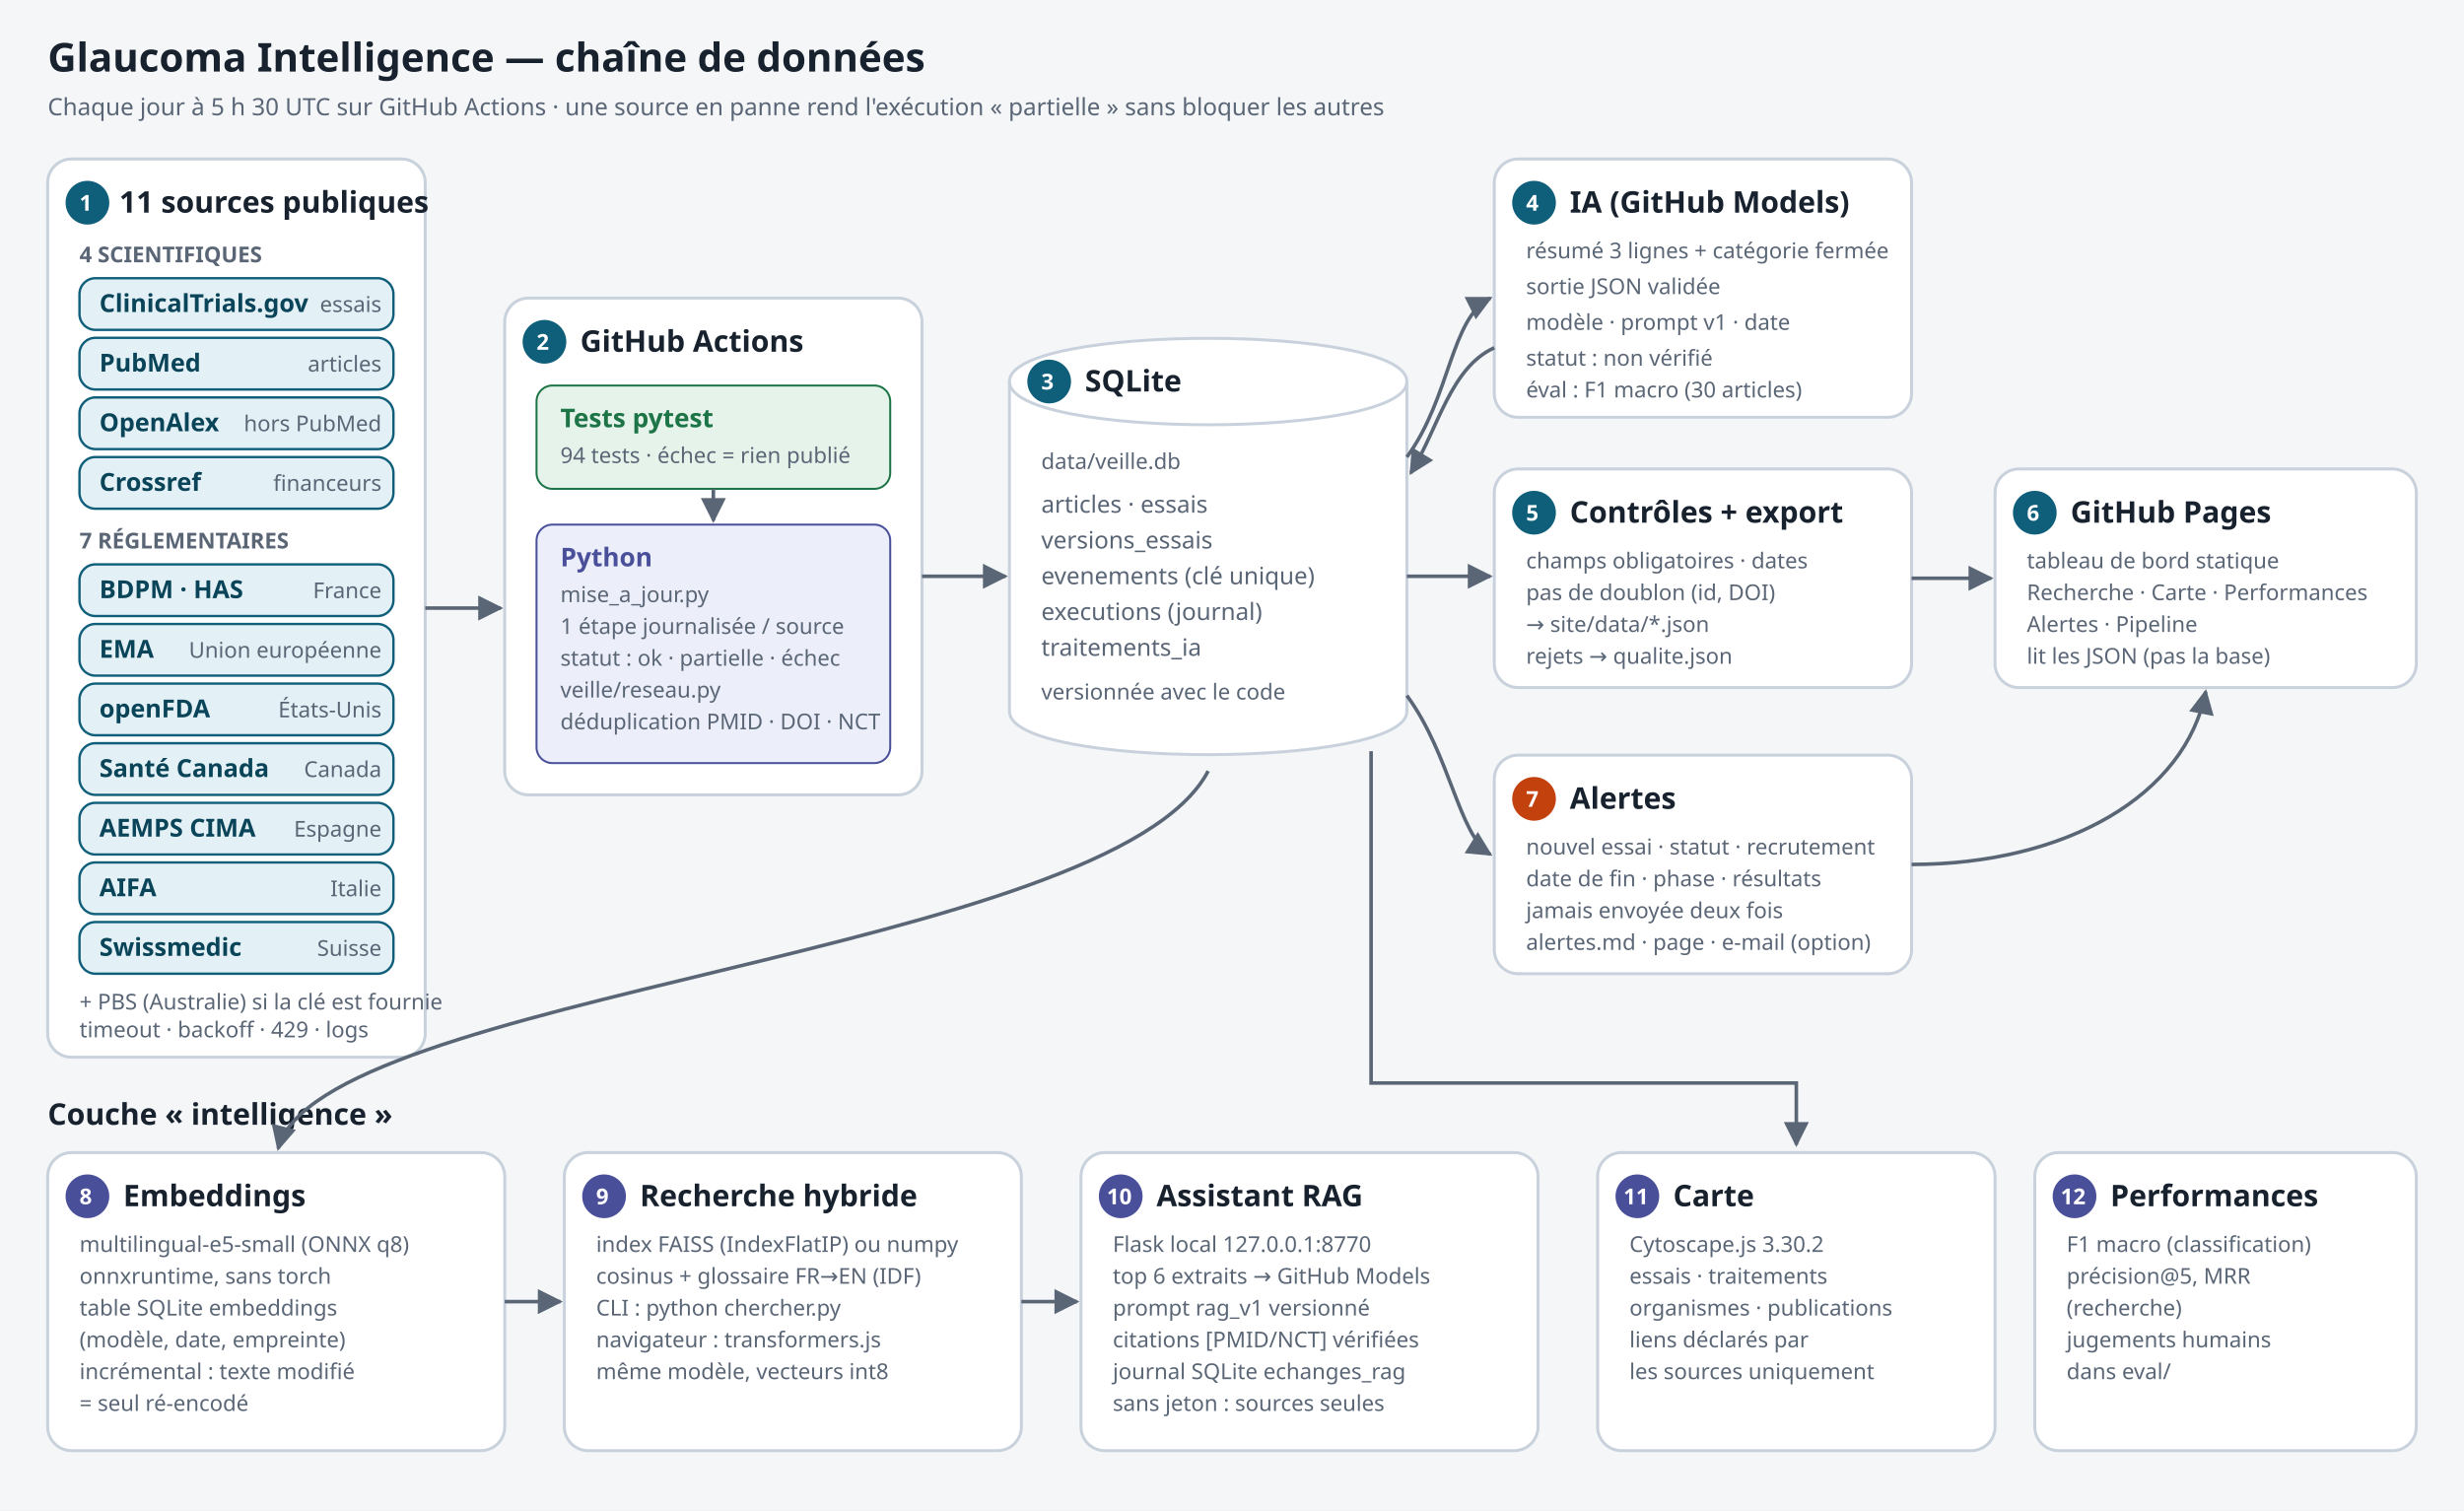
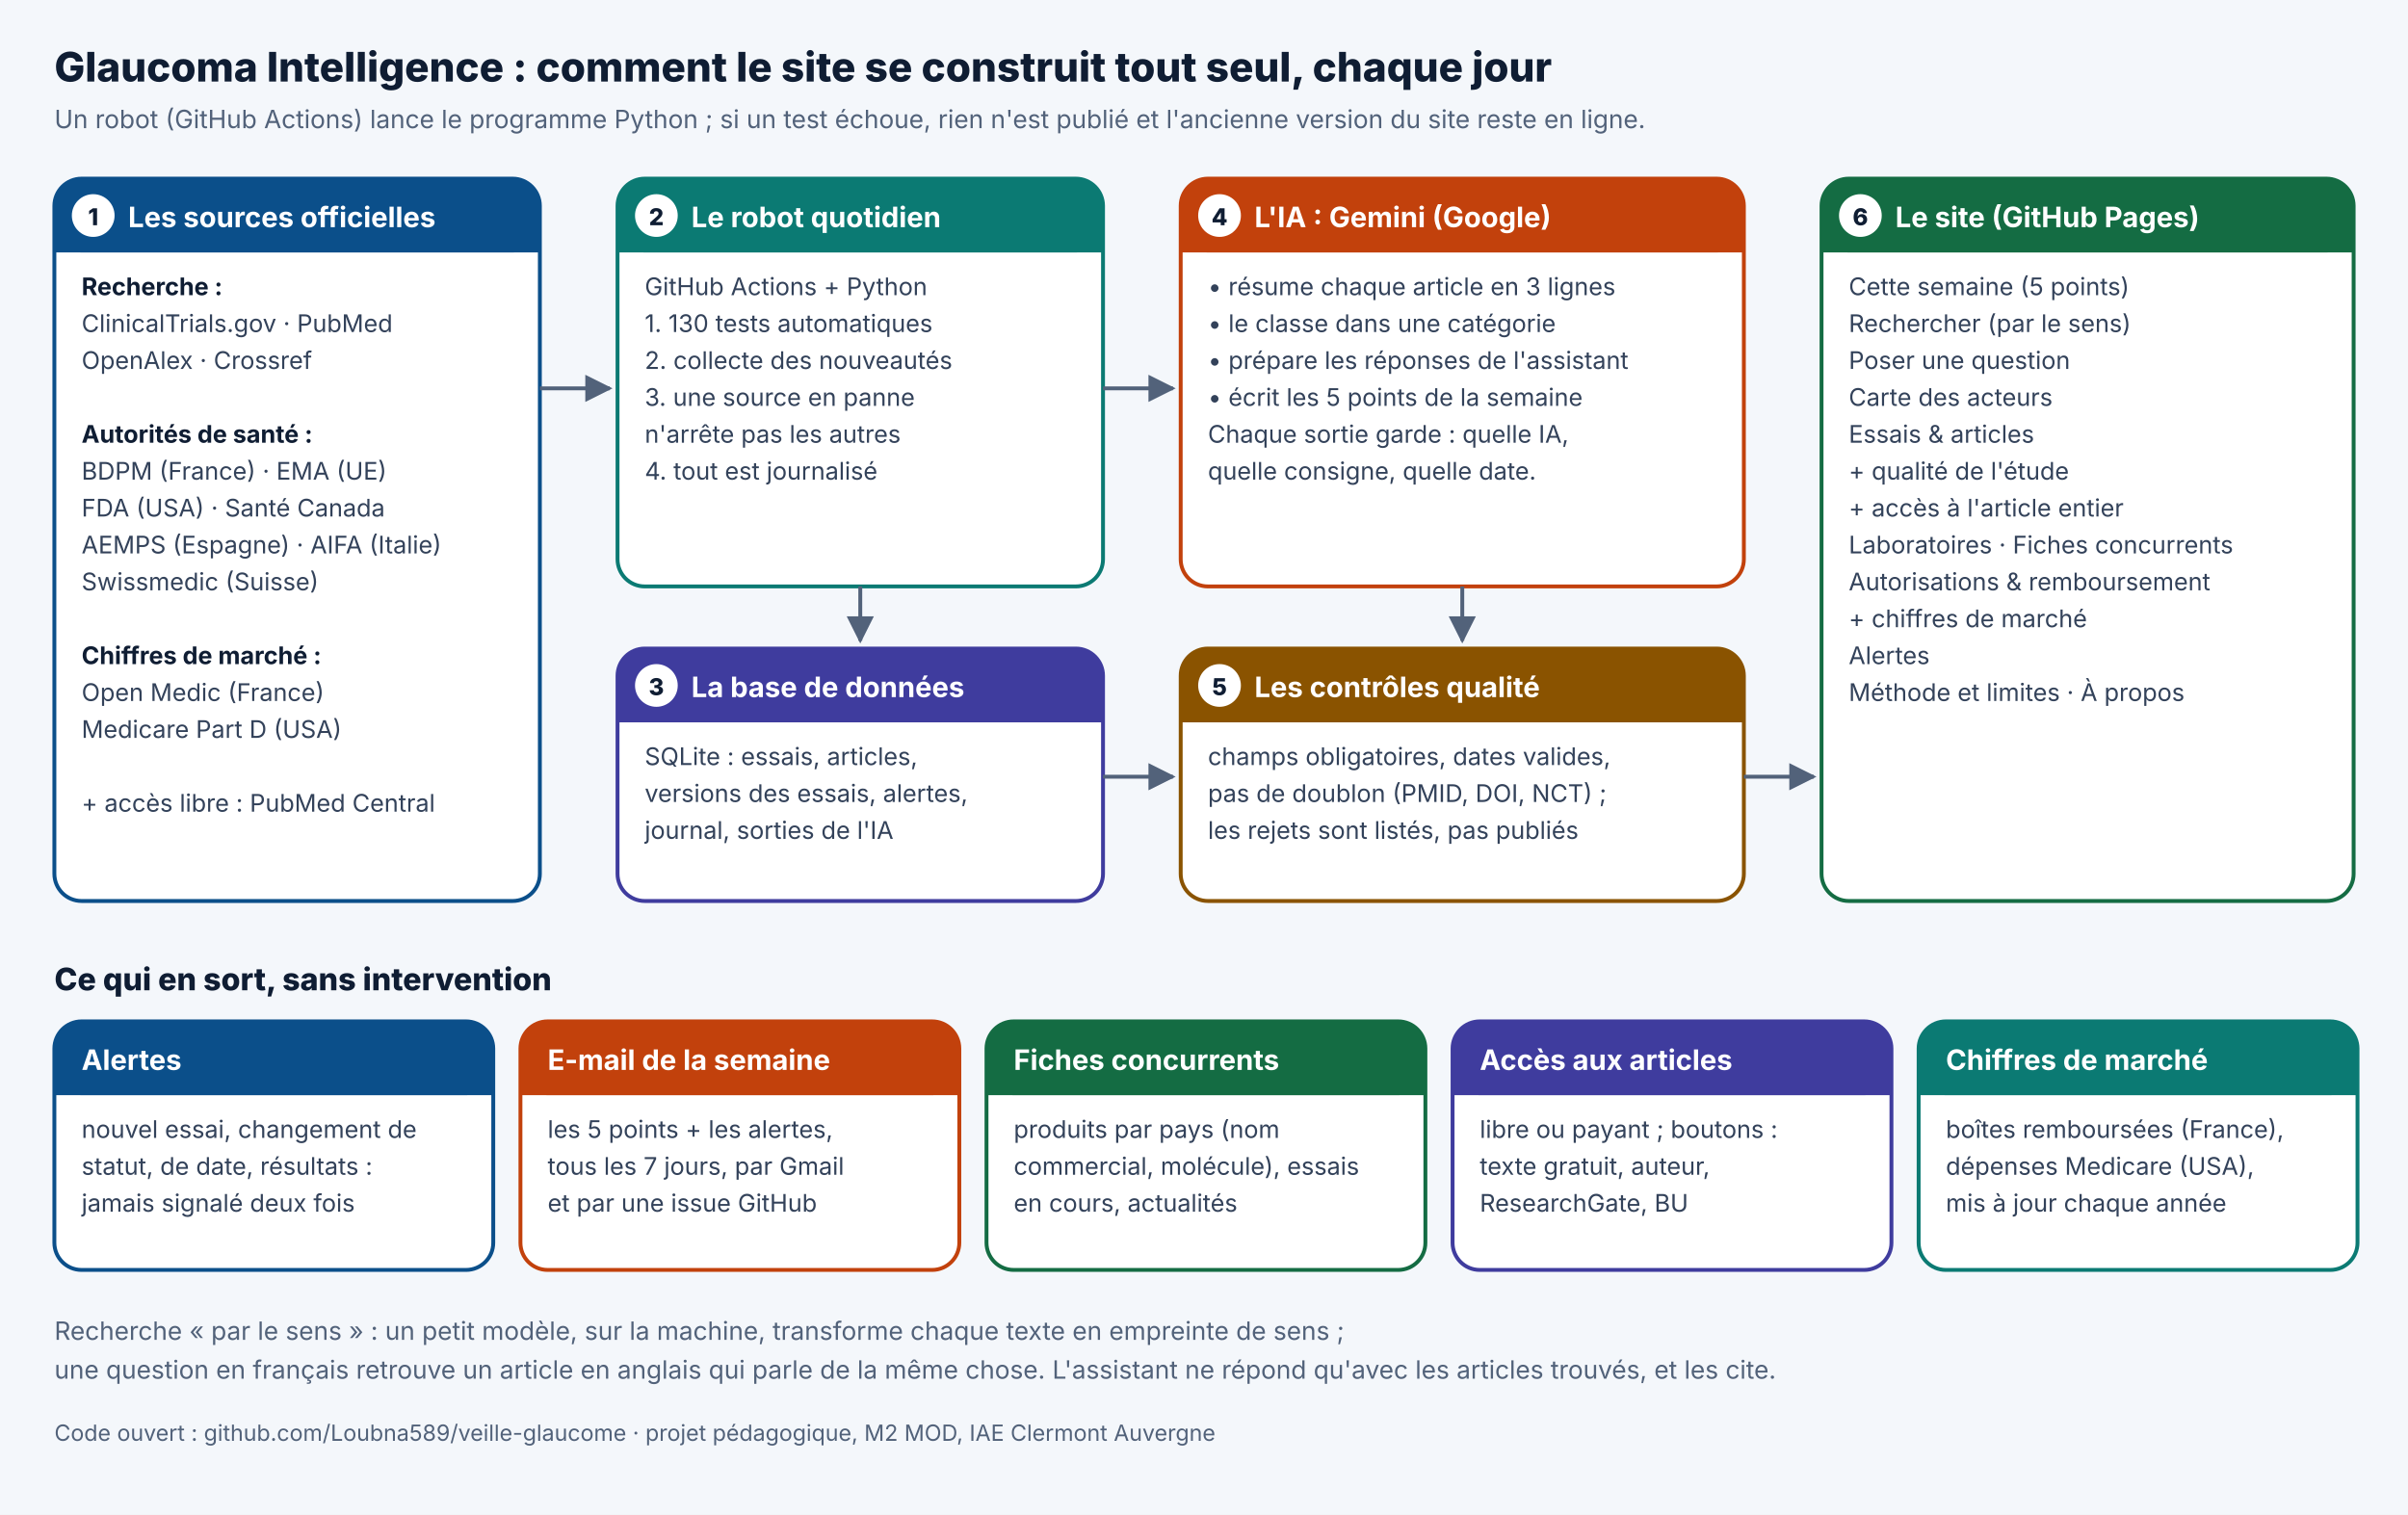
- <svg xmlns="http://www.w3.org/2000/svg" viewBox="0 0 1240 760" font-family="Segoe UI, system-ui, sans-serif" role="img" aria-labelledby="t d">
+ <svg xmlns="http://www.w3.org/2000/svg" viewBox="0 0 1240 780" font-family="Inter, Segoe UI, system-ui, sans-serif" role="img" aria-labelledby="t d">
  <defs>
    <marker id="f" viewBox="0 0 10 10" refX="9" refY="5" markerWidth="7" markerHeight="7" orient="auto-start-reverse">
-       <path d="M0,0 L10,5 L0,10 z" fill="#5a6676" />
+       <path d="M0,0 L10,5 L0,10 z" fill="#52627a" />
    </marker>
-     <style>
-       .boite { fill:#fff; stroke:#c9d2dc; stroke-width:1.5; rx:12; }
-       .titre { font-size:15px; font-weight:700; fill:#18222e; }
-       .texte { font-size:12px; fill:#5a6676; }
-       .petit { font-size:11px; fill:#5a6676; }
-       .api { fill:#e3f0f5; stroke:#0f5e7a; stroke-width:1.2; rx:8; }
-       .api-t { font-size:12.5px; font-weight:600; fill:#0a4459; }
-       .fl { stroke:#5a6676; stroke-width:1.8; fill:none; marker-end:url(#f); }
-       .etape { font-size:11px; font-weight:700; fill:#fff; }
-     </style>
+     <style>.h1{font-size:21px;font-weight:800;fill:#0f1d33}.h2{font-size:16px;font-weight:800;fill:#0f1d33}.sous{font-size:13px;fill:#52627a}.mini{font-size:11.5px;fill:#52627a}
+ .ttl{font-size:14.5px;font-weight:700;fill:#fff}.num{font-size:12px;font-weight:800;fill:#0f1d33}.txt{font-size:12.5px;fill:#33425a}.gras{font-size:12.5px;font-weight:700;fill:#0f1d33}
+ .fl{stroke:#52627a;stroke-width:2;fill:none;marker-end:url(#f)}</style>
  </defs>
-   <rect width="1240" height="760" fill="#f4f6f8" />
-   <text x="24" y="36" font-size="20" font-weight="700" fill="#18222e">Glaucoma Intelligence — chaîne de données</text>
-   <text x="24" y="58" class="texte">Chaque jour à 5 h 30 UTC sur GitHub Actions · une source en panne rend l'exécution « partielle » sans bloquer les autres</text>
-   <rect x="24" y="80" width="190" height="452" class="boite" />
-   <circle cx="44" cy="102" r="11" fill="#0f5e7a" />
-   <text x="40" y="106" class="etape">1</text>
-   <text x="60" y="107" class="titre" font-size="13.5">11 sources publiques</text>
-   <text x="40" y="132" class="petit" font-weight="700">4 SCIENTIFIQUES</text>
-   <rect x="40" y="140" width="158" height="26" class="api" />
-   <text x="50" y="157" class="api-t">ClinicalTrials.gov</text>
-   <text x="192" y="157" class="petit" text-anchor="end">essais</text>
-   <rect x="40" y="170" width="158" height="26" class="api" />
-   <text x="50" y="187" class="api-t">PubMed</text>
-   <text x="192" y="187" class="petit" text-anchor="end">articles</text>
-   <rect x="40" y="200" width="158" height="26" class="api" />
-   <text x="50" y="217" class="api-t">OpenAlex</text>
-   <text x="192" y="217" class="petit" text-anchor="end">hors PubMed</text>
-   <rect x="40" y="230" width="158" height="26" class="api" />
-   <text x="50" y="247" class="api-t">Crossref</text>
-   <text x="192" y="247" class="petit" text-anchor="end">financeurs</text>
-   <text x="40" y="276" class="petit" font-weight="700">7 RÉGLEMENTAIRES</text>
-   <rect x="40" y="284" width="158" height="26" class="api" />
-   <text x="50" y="301" class="api-t">BDPM · HAS</text>
-   <text x="192" y="301" class="petit" text-anchor="end">France</text>
-   <rect x="40" y="314" width="158" height="26" class="api" />
-   <text x="50" y="331" class="api-t">EMA</text>
-   <text x="192" y="331" class="petit" text-anchor="end">Union européenne</text>
-   <rect x="40" y="344" width="158" height="26" class="api" />
-   <text x="50" y="361" class="api-t">openFDA</text>
-   <text x="192" y="361" class="petit" text-anchor="end">États-Unis</text>
-   <rect x="40" y="374" width="158" height="26" class="api" />
-   <text x="50" y="391" class="api-t">Santé Canada</text>
-   <text x="192" y="391" class="petit" text-anchor="end">Canada</text>
-   <rect x="40" y="404" width="158" height="26" class="api" />
-   <text x="50" y="421" class="api-t">AEMPS CIMA</text>
-   <text x="192" y="421" class="petit" text-anchor="end">Espagne</text>
-   <rect x="40" y="434" width="158" height="26" class="api" />
-   <text x="50" y="451" class="api-t">AIFA</text>
-   <text x="192" y="451" class="petit" text-anchor="end">Italie</text>
-   <rect x="40" y="464" width="158" height="26" class="api" />
-   <text x="50" y="481" class="api-t">Swissmedic</text>
-   <text x="192" y="481" class="petit" text-anchor="end">Suisse</text>
-   <text x="40" y="508" class="petit">+ PBS (Australie) si la clé est fournie</text>
-   <text x="40" y="522" class="petit">timeout · backoff · 429 · logs</text>
-   <rect x="254" y="150" width="210" height="250" class="boite" />
-   <circle cx="274" cy="172" r="11" fill="#0f5e7a" />
-   <text x="270" y="176" class="etape">2</text>
-   <text x="292" y="177" class="titre">GitHub Actions</text>
-   <rect x="270" y="194" width="178" height="52" rx="8" fill="#e5f3ea" stroke="#1d7446" />
-   <text x="282" y="215" font-size="13" font-weight="700" fill="#1d7446">Tests pytest</text>
-   <text x="282" y="233" class="petit">94 tests · échec = rien publié</text>
-   <path d="M359 246 V262" class="fl" />
-   <rect x="270" y="264" width="178" height="120" rx="8" fill="#eceefa" stroke="#4a4f9a" />
-   <text x="282" y="285" font-size="13" font-weight="700" fill="#4a4f9a">Python</text>
-   <text x="282" y="303" class="petit">mise_a_jour.py</text>
-   <text x="282" y="319" class="petit">1 étape journalisée / source</text>
-   <text x="282" y="335" class="petit">statut : ok · partielle · échec</text>
-   <text x="282" y="351" class="petit">veille/reseau.py</text>
-   <text x="282" y="367" class="petit">déduplication PMID · DOI · NCT</text>
-   <g transform="translate(508,170)">
-     <path d="M0,22 C0,-7 200,-7 200,22 V188 C200,217 0,217 0,188 Z" fill="#fff" stroke="#c9d2dc" stroke-width="1.5" />
-     <path d="M0,22 C0,51 200,51 200,22" fill="none" stroke="#c9d2dc" stroke-width="1.5" />
-     <circle cx="20" cy="22" r="11" fill="#0f5e7a" />
-     <text x="16" y="26" class="etape">3</text>
-     <text x="38" y="27" class="titre">SQLite</text>
-     <text x="16" y="66" class="petit">data/veille.db</text>
-     <text x="16" y="88" class="texte">articles · essais</text>
-     <text x="16" y="106" class="texte">versions_essais</text>
-     <text x="16" y="124" class="texte">evenements (clé unique)</text>
-     <text x="16" y="142" class="texte">executions (journal)</text>
-     <text x="16" y="160" class="texte">traitements_ia</text>
-     <text x="16" y="182" class="petit">versionnée avec le code</text>
-   </g>
-   <rect x="752" y="80" width="210" height="130" class="boite" />
-   <circle cx="772" cy="102" r="11" fill="#0f5e7a" />
-   <text x="768" y="106" class="etape">4</text>
-   <text x="790" y="107" class="titre">IA (GitHub Models)</text>
-   <text x="768" y="130" class="petit">résumé 3 lignes + catégorie fermée</text>
-   <text x="768" y="148" class="petit">sortie JSON validée</text>
-   <text x="768" y="166" class="petit">modèle · prompt v1 · date</text>
-   <text x="768" y="184" class="petit">statut : non vérifié</text>
-   <text x="768" y="200" class="petit">éval : F1 macro (30 articles)</text>
-   <rect x="752" y="236" width="210" height="110" class="boite" />
-   <circle cx="772" cy="258" r="11" fill="#0f5e7a" />
-   <text x="768" y="262" class="etape">5</text>
-   <text x="790" y="263" class="titre">Contrôles + export</text>
-   <text x="768" y="286" class="petit">champs obligatoires · dates</text>
-   <text x="768" y="302" class="petit">pas de doublon (id, DOI)</text>
-   <text x="768" y="318" class="petit">→ site/data/*.json</text>
-   <text x="768" y="334" class="petit">rejets → qualite.json</text>
-   <rect x="1004" y="236" width="212" height="110" class="boite" />
-   <circle cx="1024" cy="258" r="11" fill="#0f5e7a" />
-   <text x="1020" y="262" class="etape">6</text>
-   <text x="1042" y="263" class="titre">GitHub Pages</text>
-   <text x="1020" y="286" class="petit">tableau de bord statique</text>
-   <text x="1020" y="302" class="petit">Recherche · Carte · Performances</text>
-   <text x="1020" y="318" class="petit">Alertes · Pipeline</text>
-   <text x="1020" y="334" class="petit">lit les JSON (pas la base)</text>
-   <rect x="752" y="380" width="210" height="110" class="boite" />
-   <circle cx="772" cy="402" r="11" fill="#c2410c" />
-   <text x="768" y="406" class="etape">7</text>
-   <text x="790" y="407" class="titre">Alertes</text>
-   <text x="768" y="430" class="petit">nouvel essai · statut · recrutement</text>
-   <text x="768" y="446" class="petit">date de fin · phase · résultats</text>
-   <text x="768" y="462" class="petit">jamais envoyée deux fois</text>
-   <text x="768" y="478" class="petit">alertes.md · page · e-mail (option)</text>
-   <path d="M214 306 H252" class="fl" />
-   <path d="M464 290 H506" class="fl" />
-   <path d="M708 230 C730 200 730 160 750 150" class="fl" />
-   <path d="M752 175 C730 185 724 215 710 238" class="fl" />
-   <path d="M708 290 H750" class="fl" />
-   <path d="M962 291 H1002" class="fl" />
-   <path d="M708 350 C730 380 734 420 750 430" class="fl" />
-   <path d="M962 435 C1040 435 1100 400 1110 348" class="fl" />
-   <text x="24" y="566" font-size="15" font-weight="700" fill="#18222e">Couche « intelligence »</text>
-   <rect x="24" y="580" width="230" height="150" class="boite" />
-   <circle cx="44" cy="602" r="11" fill="#4a4f9a" />
-   <text x="40" y="606" class="etape">8</text>
-   <text x="62" y="607" class="titre">Embeddings</text>
-   <text x="40" y="630" class="petit">multilingual-e5-small (ONNX q8)</text>
-   <text x="40" y="646" class="petit">onnxruntime, sans torch</text>
-   <text x="40" y="662" class="petit">table SQLite embeddings</text>
-   <text x="40" y="678" class="petit">(modèle, date, empreinte)</text>
-   <text x="40" y="694" class="petit">incrémental : texte modifié</text>
-   <text x="40" y="710" class="petit">= seul ré-encodé</text>
-   <rect x="284" y="580" width="230" height="150" class="boite" />
-   <circle cx="304" cy="602" r="11" fill="#4a4f9a" />
-   <text x="300" y="606" class="etape">9</text>
-   <text x="322" y="607" class="titre">Recherche hybride</text>
-   <text x="300" y="630" class="petit">index FAISS (IndexFlatIP) ou numpy</text>
-   <text x="300" y="646" class="petit">cosinus + glossaire FR→EN (IDF)</text>
-   <text x="300" y="662" class="petit">CLI : python chercher.py</text>
-   <text x="300" y="678" class="petit">navigateur : transformers.js</text>
-   <text x="300" y="694" class="petit">même modèle, vecteurs int8</text>
-   <rect x="544" y="580" width="230" height="150" class="boite" />
-   <circle cx="564" cy="602" r="11" fill="#4a4f9a" />
-   <text x="557" y="606" class="etape">10</text>
-   <text x="582" y="607" class="titre">Assistant RAG</text>
-   <text x="560" y="630" class="petit">Flask local 127.0.0.1:8770</text>
-   <text x="560" y="646" class="petit">top 6 extraits → GitHub Models</text>
-   <text x="560" y="662" class="petit">prompt rag_v1 versionné</text>
-   <text x="560" y="678" class="petit">citations [PMID/NCT] vérifiées</text>
-   <text x="560" y="694" class="petit">journal SQLite echanges_rag</text>
-   <text x="560" y="710" class="petit">sans jeton : sources seules</text>
-   <rect x="804" y="580" width="200" height="150" class="boite" />
-   <circle cx="824" cy="602" r="11" fill="#4a4f9a" />
-   <text x="817" y="606" class="etape">11</text>
-   <text x="842" y="607" class="titre">Carte</text>
-   <text x="820" y="630" class="petit">Cytoscape.js 3.30.2</text>
-   <text x="820" y="646" class="petit">essais · traitements</text>
-   <text x="820" y="662" class="petit">organismes · publications</text>
-   <text x="820" y="678" class="petit">liens déclarés par</text>
-   <text x="820" y="694" class="petit">les sources uniquement</text>
-   <rect x="1024" y="580" width="192" height="150" class="boite" />
-   <circle cx="1044" cy="602" r="11" fill="#4a4f9a" />
-   <text x="1037" y="606" class="etape">12</text>
-   <text x="1062" y="607" class="titre">Performances</text>
-   <text x="1040" y="630" class="petit">F1 macro (classification)</text>
-   <text x="1040" y="646" class="petit">précision@5, MRR</text>
-   <text x="1040" y="662" class="petit">(recherche)</text>
-   <text x="1040" y="678" class="petit">jugements humains</text>
-   <text x="1040" y="694" class="petit">dans eval/</text>
-   <path d="M608 388 C560 480 160 500 140 578" class="fl" />
-   <path d="M254 655 H282" class="fl" />
-   <path d="M514 655 H542" class="fl" />
-   <path d="M690 378 V545 H904 V576" class="fl" />
+   <rect width="1240" height="780" fill="#f4f7fb" />
+   <text x="28" y="42" class="h1" text-anchor="start">Glaucoma Intelligence : comment le site se construit tout seul, chaque jour</text>
+   <text x="28" y="66" class="sous" text-anchor="start">Un robot (GitHub Actions) lance le programme Python ; si un test échoue, rien n'est publié et l'ancienne version du site reste en ligne.</text>
+   <rect x="28" y="92" width="250" height="372" rx="14" fill="#ffffff" stroke="#0b4f8a" stroke-width="2" />
+   <rect x="28" y="92" width="250" height="38" rx="14" fill="#0b4f8a" />
+   <rect x="28" y="116" width="250" height="14" fill="#0b4f8a" />
+   <circle cx="48" cy="111" r="11" fill="#fff" />
+   <text x="48" y="116" class="num" text-anchor="middle">1</text>
+   <text x="66" y="117" class="ttl" text-anchor="start">Les sources officielles</text>
+   <text x="42" y="152" class="gras" text-anchor="start">Recherche :</text>
+   <text x="42" y="171" class="txt" text-anchor="start">ClinicalTrials.gov · PubMed</text>
+   <text x="42" y="190" class="txt" text-anchor="start">OpenAlex · Crossref</text>
+   <text x="42" y="209" class="txt" text-anchor="start" />
+   <text x="42" y="228" class="gras" text-anchor="start">Autorités de santé :</text>
+   <text x="42" y="247" class="txt" text-anchor="start">BDPM (France) · EMA (UE)</text>
+   <text x="42" y="266" class="txt" text-anchor="start">FDA (USA) · Santé Canada</text>
+   <text x="42" y="285" class="txt" text-anchor="start">AEMPS (Espagne) · AIFA (Italie)</text>
+   <text x="42" y="304" class="txt" text-anchor="start">Swissmedic (Suisse)</text>
+   <text x="42" y="323" class="txt" text-anchor="start" />
+   <text x="42" y="342" class="gras" text-anchor="start">Chiffres de marché :</text>
+   <text x="42" y="361" class="txt" text-anchor="start">Open Medic (France)</text>
+   <text x="42" y="380" class="txt" text-anchor="start">Medicare Part D (USA)</text>
+   <text x="42" y="399" class="txt" text-anchor="start" />
+   <text x="42" y="418" class="txt" text-anchor="start">+ accès libre : PubMed Central</text>
+   <rect x="318" y="92" width="250" height="210" rx="14" fill="#ffffff" stroke="#0b7a73" stroke-width="2" />
+   <rect x="318" y="92" width="250" height="38" rx="14" fill="#0b7a73" />
+   <rect x="318" y="116" width="250" height="14" fill="#0b7a73" />
+   <circle cx="338" cy="111" r="11" fill="#fff" />
+   <text x="338" y="116" class="num" text-anchor="middle">2</text>
+   <text x="356" y="117" class="ttl" text-anchor="start">Le robot quotidien</text>
+   <text x="332" y="152" class="txt" text-anchor="start">GitHub Actions + Python</text>
+   <text x="332" y="171" class="txt" text-anchor="start">1. 130 tests automatiques</text>
+   <text x="332" y="190" class="txt" text-anchor="start">2. collecte des nouveautés</text>
+   <text x="332" y="209" class="txt" text-anchor="start">3. une source en panne</text>
+   <text x="332" y="228" class="txt" text-anchor="start">    n'arrête pas les autres</text>
+   <text x="332" y="247" class="txt" text-anchor="start">4. tout est journalisé</text>
+   <rect x="318" y="334" width="250" height="130" rx="14" fill="#ffffff" stroke="#3f3c9e" stroke-width="2" />
+   <rect x="318" y="334" width="250" height="38" rx="14" fill="#3f3c9e" />
+   <rect x="318" y="358" width="250" height="14" fill="#3f3c9e" />
+   <circle cx="338" cy="353" r="11" fill="#fff" />
+   <text x="338" y="358" class="num" text-anchor="middle">3</text>
+   <text x="356" y="359" class="ttl" text-anchor="start">La base de données</text>
+   <text x="332" y="394" class="txt" text-anchor="start">SQLite : essais, articles,</text>
+   <text x="332" y="413" class="txt" text-anchor="start">versions des essais, alertes,</text>
+   <text x="332" y="432" class="txt" text-anchor="start">journal, sorties de l'IA</text>
+   <rect x="608" y="92" width="290" height="210" rx="14" fill="#ffffff" stroke="#c2410c" stroke-width="2" />
+   <rect x="608" y="92" width="290" height="38" rx="14" fill="#c2410c" />
+   <rect x="608" y="116" width="290" height="14" fill="#c2410c" />
+   <circle cx="628" cy="111" r="11" fill="#fff" />
+   <text x="628" y="116" class="num" text-anchor="middle">4</text>
+   <text x="646" y="117" class="ttl" text-anchor="start">L'IA : Gemini (Google)</text>
+   <text x="622" y="152" class="txt" text-anchor="start">• résume chaque article en 3 lignes</text>
+   <text x="622" y="171" class="txt" text-anchor="start">• le classe dans une catégorie</text>
+   <text x="622" y="190" class="txt" text-anchor="start">• prépare les réponses de l'assistant</text>
+   <text x="622" y="209" class="txt" text-anchor="start">• écrit les 5 points de la semaine</text>
+   <text x="622" y="228" class="txt" text-anchor="start">Chaque sortie garde : quelle IA,</text>
+   <text x="622" y="247" class="txt" text-anchor="start">quelle consigne, quelle date.</text>
+   <rect x="608" y="334" width="290" height="130" rx="14" fill="#ffffff" stroke="#8a5300" stroke-width="2" />
+   <rect x="608" y="334" width="290" height="38" rx="14" fill="#8a5300" />
+   <rect x="608" y="358" width="290" height="14" fill="#8a5300" />
+   <circle cx="628" cy="353" r="11" fill="#fff" />
+   <text x="628" y="358" class="num" text-anchor="middle">5</text>
+   <text x="646" y="359" class="ttl" text-anchor="start">Les contrôles qualité</text>
+   <text x="622" y="394" class="txt" text-anchor="start">champs obligatoires, dates valides,</text>
+   <text x="622" y="413" class="txt" text-anchor="start">pas de doublon (PMID, DOI, NCT) ;</text>
+   <text x="622" y="432" class="txt" text-anchor="start">les rejets sont listés, pas publiés</text>
+   <rect x="938" y="92" width="274" height="372" rx="14" fill="#ffffff" stroke="#146c43" stroke-width="2" />
+   <rect x="938" y="92" width="274" height="38" rx="14" fill="#146c43" />
+   <rect x="938" y="116" width="274" height="14" fill="#146c43" />
+   <circle cx="958" cy="111" r="11" fill="#fff" />
+   <text x="958" y="116" class="num" text-anchor="middle">6</text>
+   <text x="976" y="117" class="ttl" text-anchor="start">Le site (GitHub Pages)</text>
+   <text x="952" y="152" class="txt" text-anchor="start">Cette semaine (5 points)</text>
+   <text x="952" y="171" class="txt" text-anchor="start">Rechercher (par le sens)</text>
+   <text x="952" y="190" class="txt" text-anchor="start">Poser une question</text>
+   <text x="952" y="209" class="txt" text-anchor="start">Carte des acteurs</text>
+   <text x="952" y="228" class="txt" text-anchor="start">Essais &amp; articles</text>
+   <text x="952" y="247" class="txt" text-anchor="start">  + qualité de l'étude</text>
+   <text x="952" y="266" class="txt" text-anchor="start">  + accès à l'article entier</text>
+   <text x="952" y="285" class="txt" text-anchor="start">Laboratoires · Fiches concurrents</text>
+   <text x="952" y="304" class="txt" text-anchor="start">Autorisations &amp; remboursement</text>
+   <text x="952" y="323" class="txt" text-anchor="start">  + chiffres de marché</text>
+   <text x="952" y="342" class="txt" text-anchor="start">Alertes</text>
+   <text x="952" y="361" class="txt" text-anchor="start">Méthode et limites · À propos</text>
+   <path d="M278,200 L314,200" class="fl" />
+   <path d="M443,302 L443,330" class="fl" />
+   <path d="M568,200 L604,200" class="fl" />
+   <path d="M568,400 L604,400" class="fl" />
+   <path d="M753,302 L753,330" class="fl" />
+   <path d="M898,400 L934,400" class="fl" />
+   <text x="28" y="510" class="h2" text-anchor="start">Ce qui en sort, sans intervention</text>
+   <rect x="28" y="526" width="226" height="128" rx="14" fill="#ffffff" stroke="#0b4f8a" stroke-width="2" />
+   <rect x="28" y="526" width="226" height="38" rx="14" fill="#0b4f8a" />
+   <rect x="28" y="550" width="226" height="14" fill="#0b4f8a" />
+   <text x="42" y="551" class="ttl" text-anchor="start">Alertes</text>
+   <text x="42" y="586" class="txt" text-anchor="start">nouvel essai, changement de</text>
+   <text x="42" y="605" class="txt" text-anchor="start">statut, de date, résultats :</text>
+   <text x="42" y="624" class="txt" text-anchor="start">jamais signalé deux fois</text>
+   <rect x="268" y="526" width="226" height="128" rx="14" fill="#ffffff" stroke="#c2410c" stroke-width="2" />
+   <rect x="268" y="526" width="226" height="38" rx="14" fill="#c2410c" />
+   <rect x="268" y="550" width="226" height="14" fill="#c2410c" />
+   <text x="282" y="551" class="ttl" text-anchor="start">E-mail de la semaine</text>
+   <text x="282" y="586" class="txt" text-anchor="start">les 5 points + les alertes,</text>
+   <text x="282" y="605" class="txt" text-anchor="start">tous les 7 jours, par Gmail</text>
+   <text x="282" y="624" class="txt" text-anchor="start">et par une issue GitHub</text>
+   <rect x="508" y="526" width="226" height="128" rx="14" fill="#ffffff" stroke="#146c43" stroke-width="2" />
+   <rect x="508" y="526" width="226" height="38" rx="14" fill="#146c43" />
+   <rect x="508" y="550" width="226" height="14" fill="#146c43" />
+   <text x="522" y="551" class="ttl" text-anchor="start">Fiches concurrents</text>
+   <text x="522" y="586" class="txt" text-anchor="start">produits par pays (nom</text>
+   <text x="522" y="605" class="txt" text-anchor="start">commercial, molécule), essais</text>
+   <text x="522" y="624" class="txt" text-anchor="start">en cours, actualités</text>
+   <rect x="748" y="526" width="226" height="128" rx="14" fill="#ffffff" stroke="#3f3c9e" stroke-width="2" />
+   <rect x="748" y="526" width="226" height="38" rx="14" fill="#3f3c9e" />
+   <rect x="748" y="550" width="226" height="14" fill="#3f3c9e" />
+   <text x="762" y="551" class="ttl" text-anchor="start">Accès aux articles</text>
+   <text x="762" y="586" class="txt" text-anchor="start">libre ou payant ; boutons :</text>
+   <text x="762" y="605" class="txt" text-anchor="start">texte gratuit, auteur,</text>
+   <text x="762" y="624" class="txt" text-anchor="start">ResearchGate, BU</text>
+   <rect x="988" y="526" width="226" height="128" rx="14" fill="#ffffff" stroke="#0b7a73" stroke-width="2" />
+   <rect x="988" y="526" width="226" height="38" rx="14" fill="#0b7a73" />
+   <rect x="988" y="550" width="226" height="14" fill="#0b7a73" />
+   <text x="1002" y="551" class="ttl" text-anchor="start">Chiffres de marché</text>
+   <text x="1002" y="586" class="txt" text-anchor="start">boîtes remboursées (France),</text>
+   <text x="1002" y="605" class="txt" text-anchor="start">dépenses Medicare (USA),</text>
+   <text x="1002" y="624" class="txt" text-anchor="start">mis à jour chaque année</text>
+   <text x="28" y="690" class="sous" text-anchor="start">Recherche « par le sens » : un petit modèle, sur la machine, transforme chaque texte en empreinte de sens ;</text>
+   <text x="28" y="710" class="sous" text-anchor="start">une question en français retrouve un article en anglais qui parle de la même chose. L'assistant ne répond qu'avec les articles trouvés, et les cite.</text>
+   <text x="28" y="742" class="mini" text-anchor="start">Code ouvert : github.com/Loubna589/veille-glaucome · projet pédagogique, M2 MOD, IAE Clermont Auvergne</text>
</svg>
